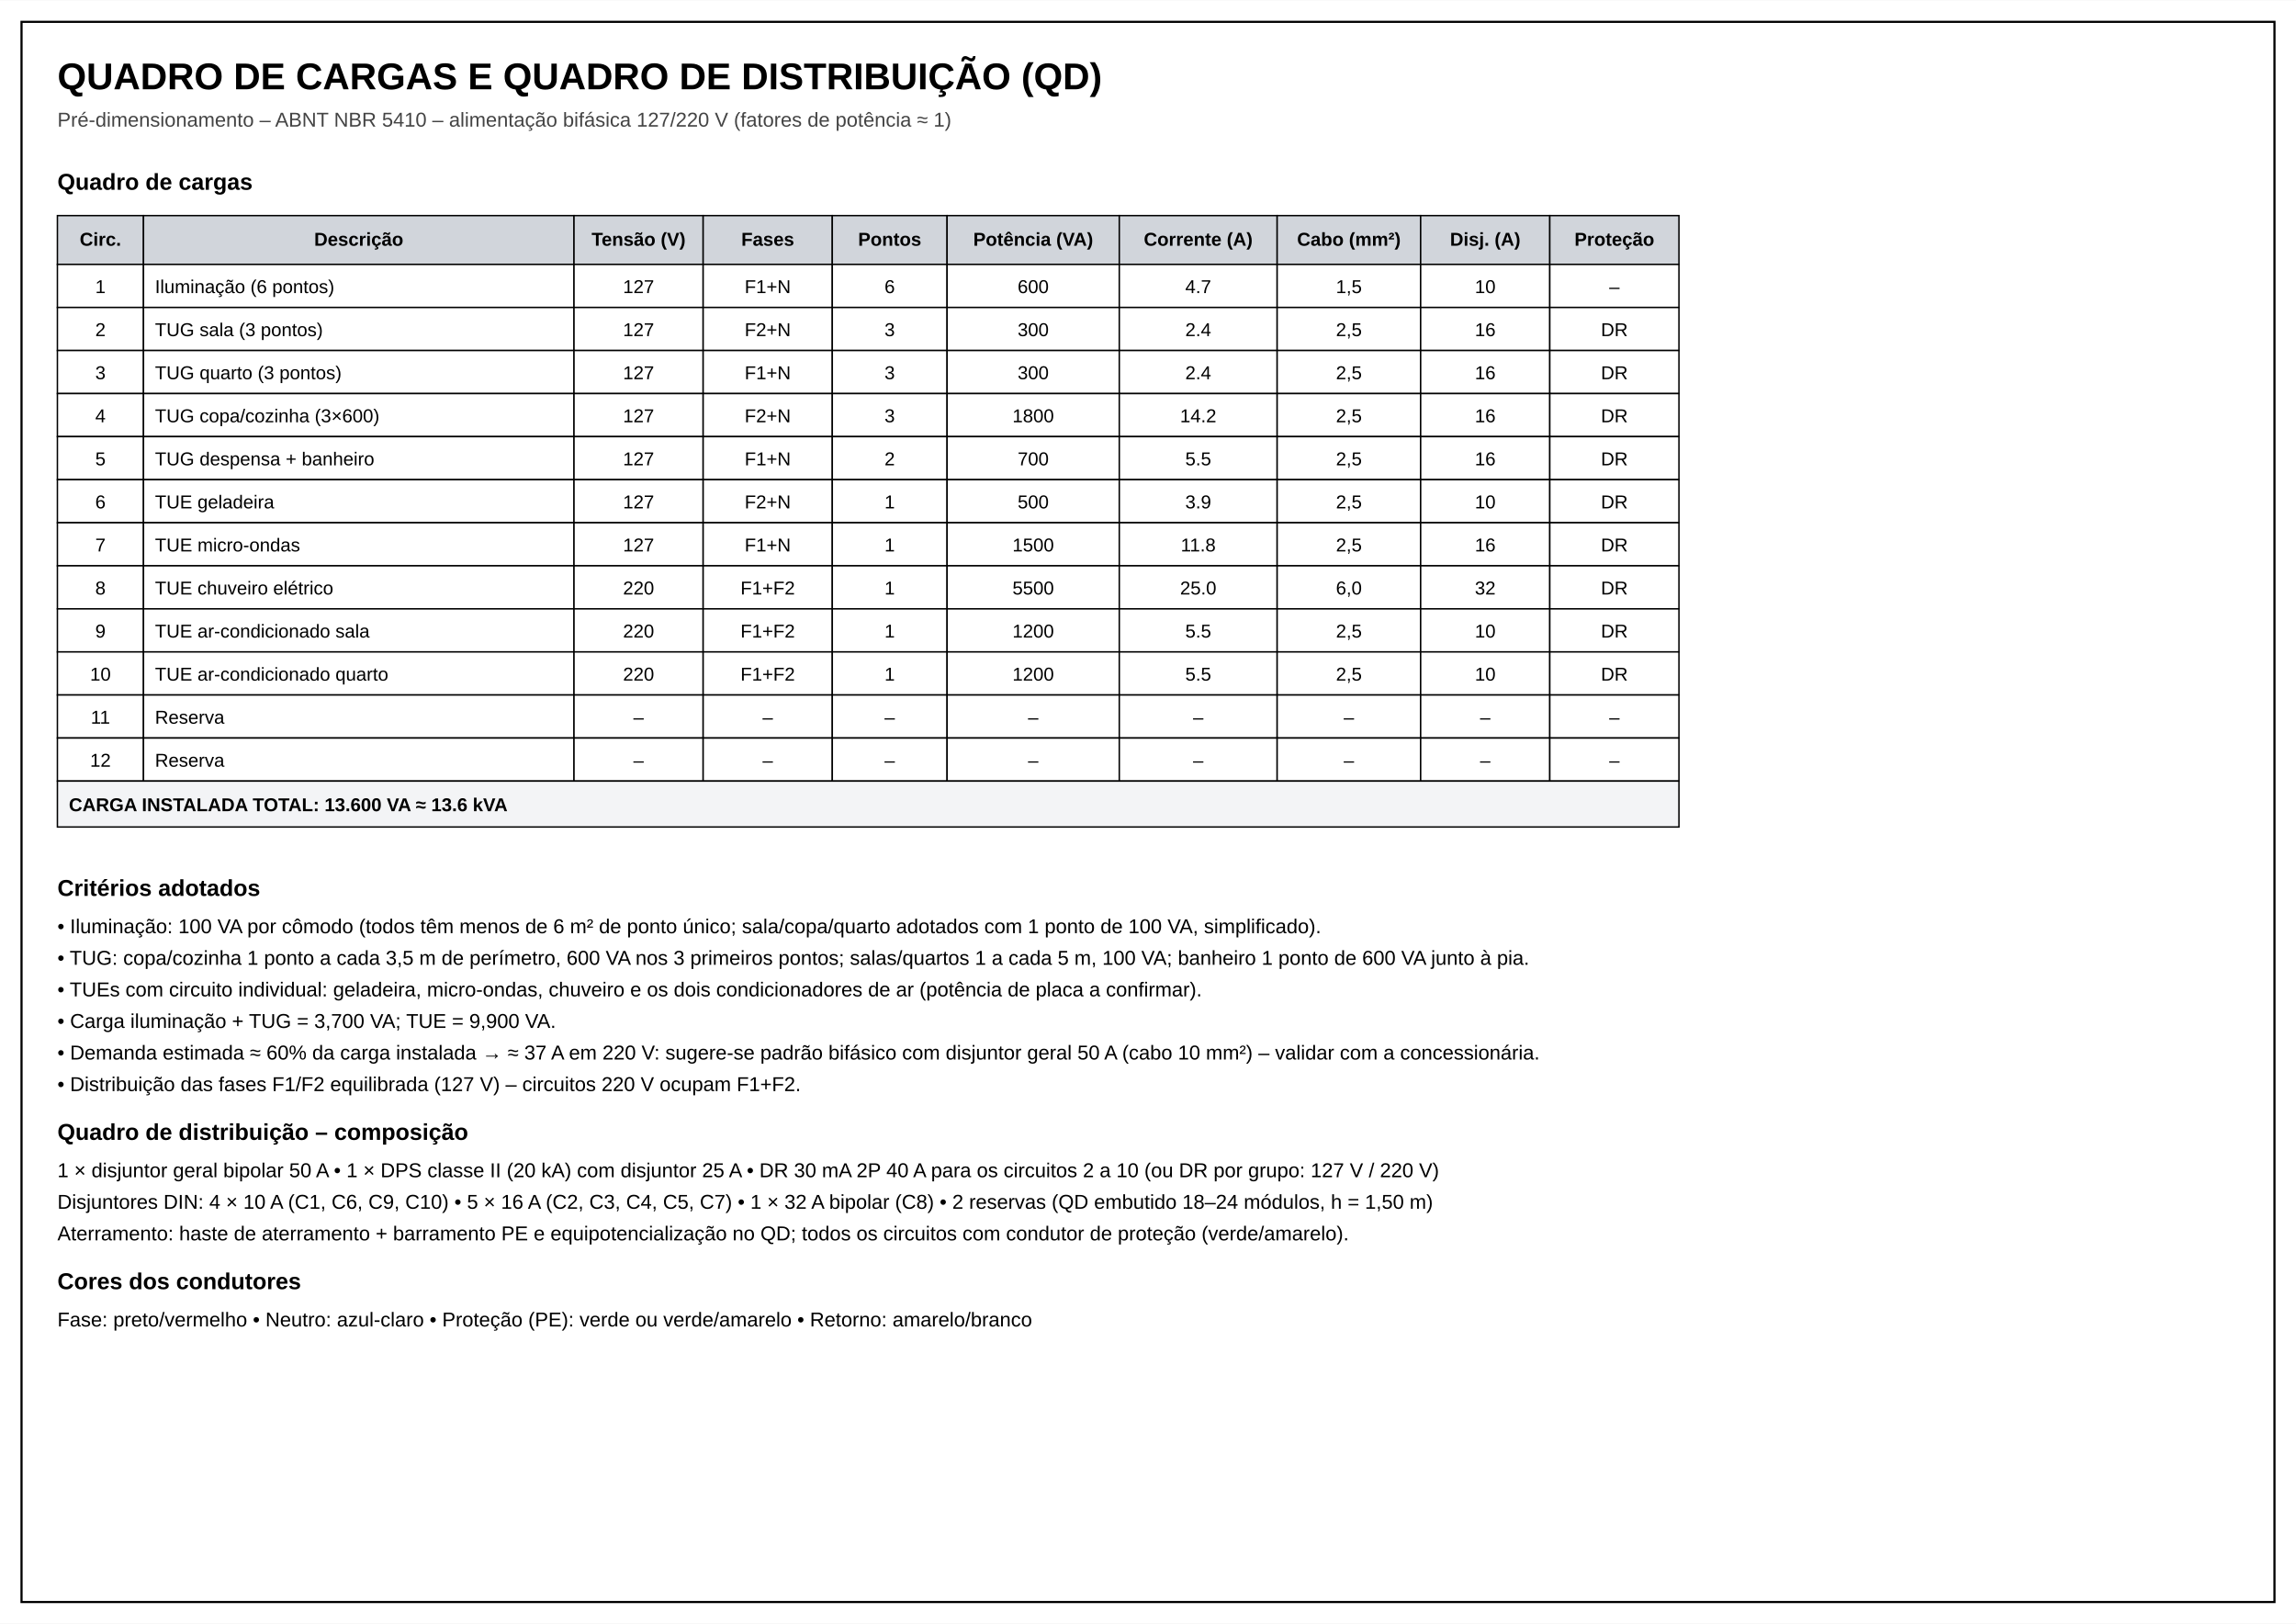
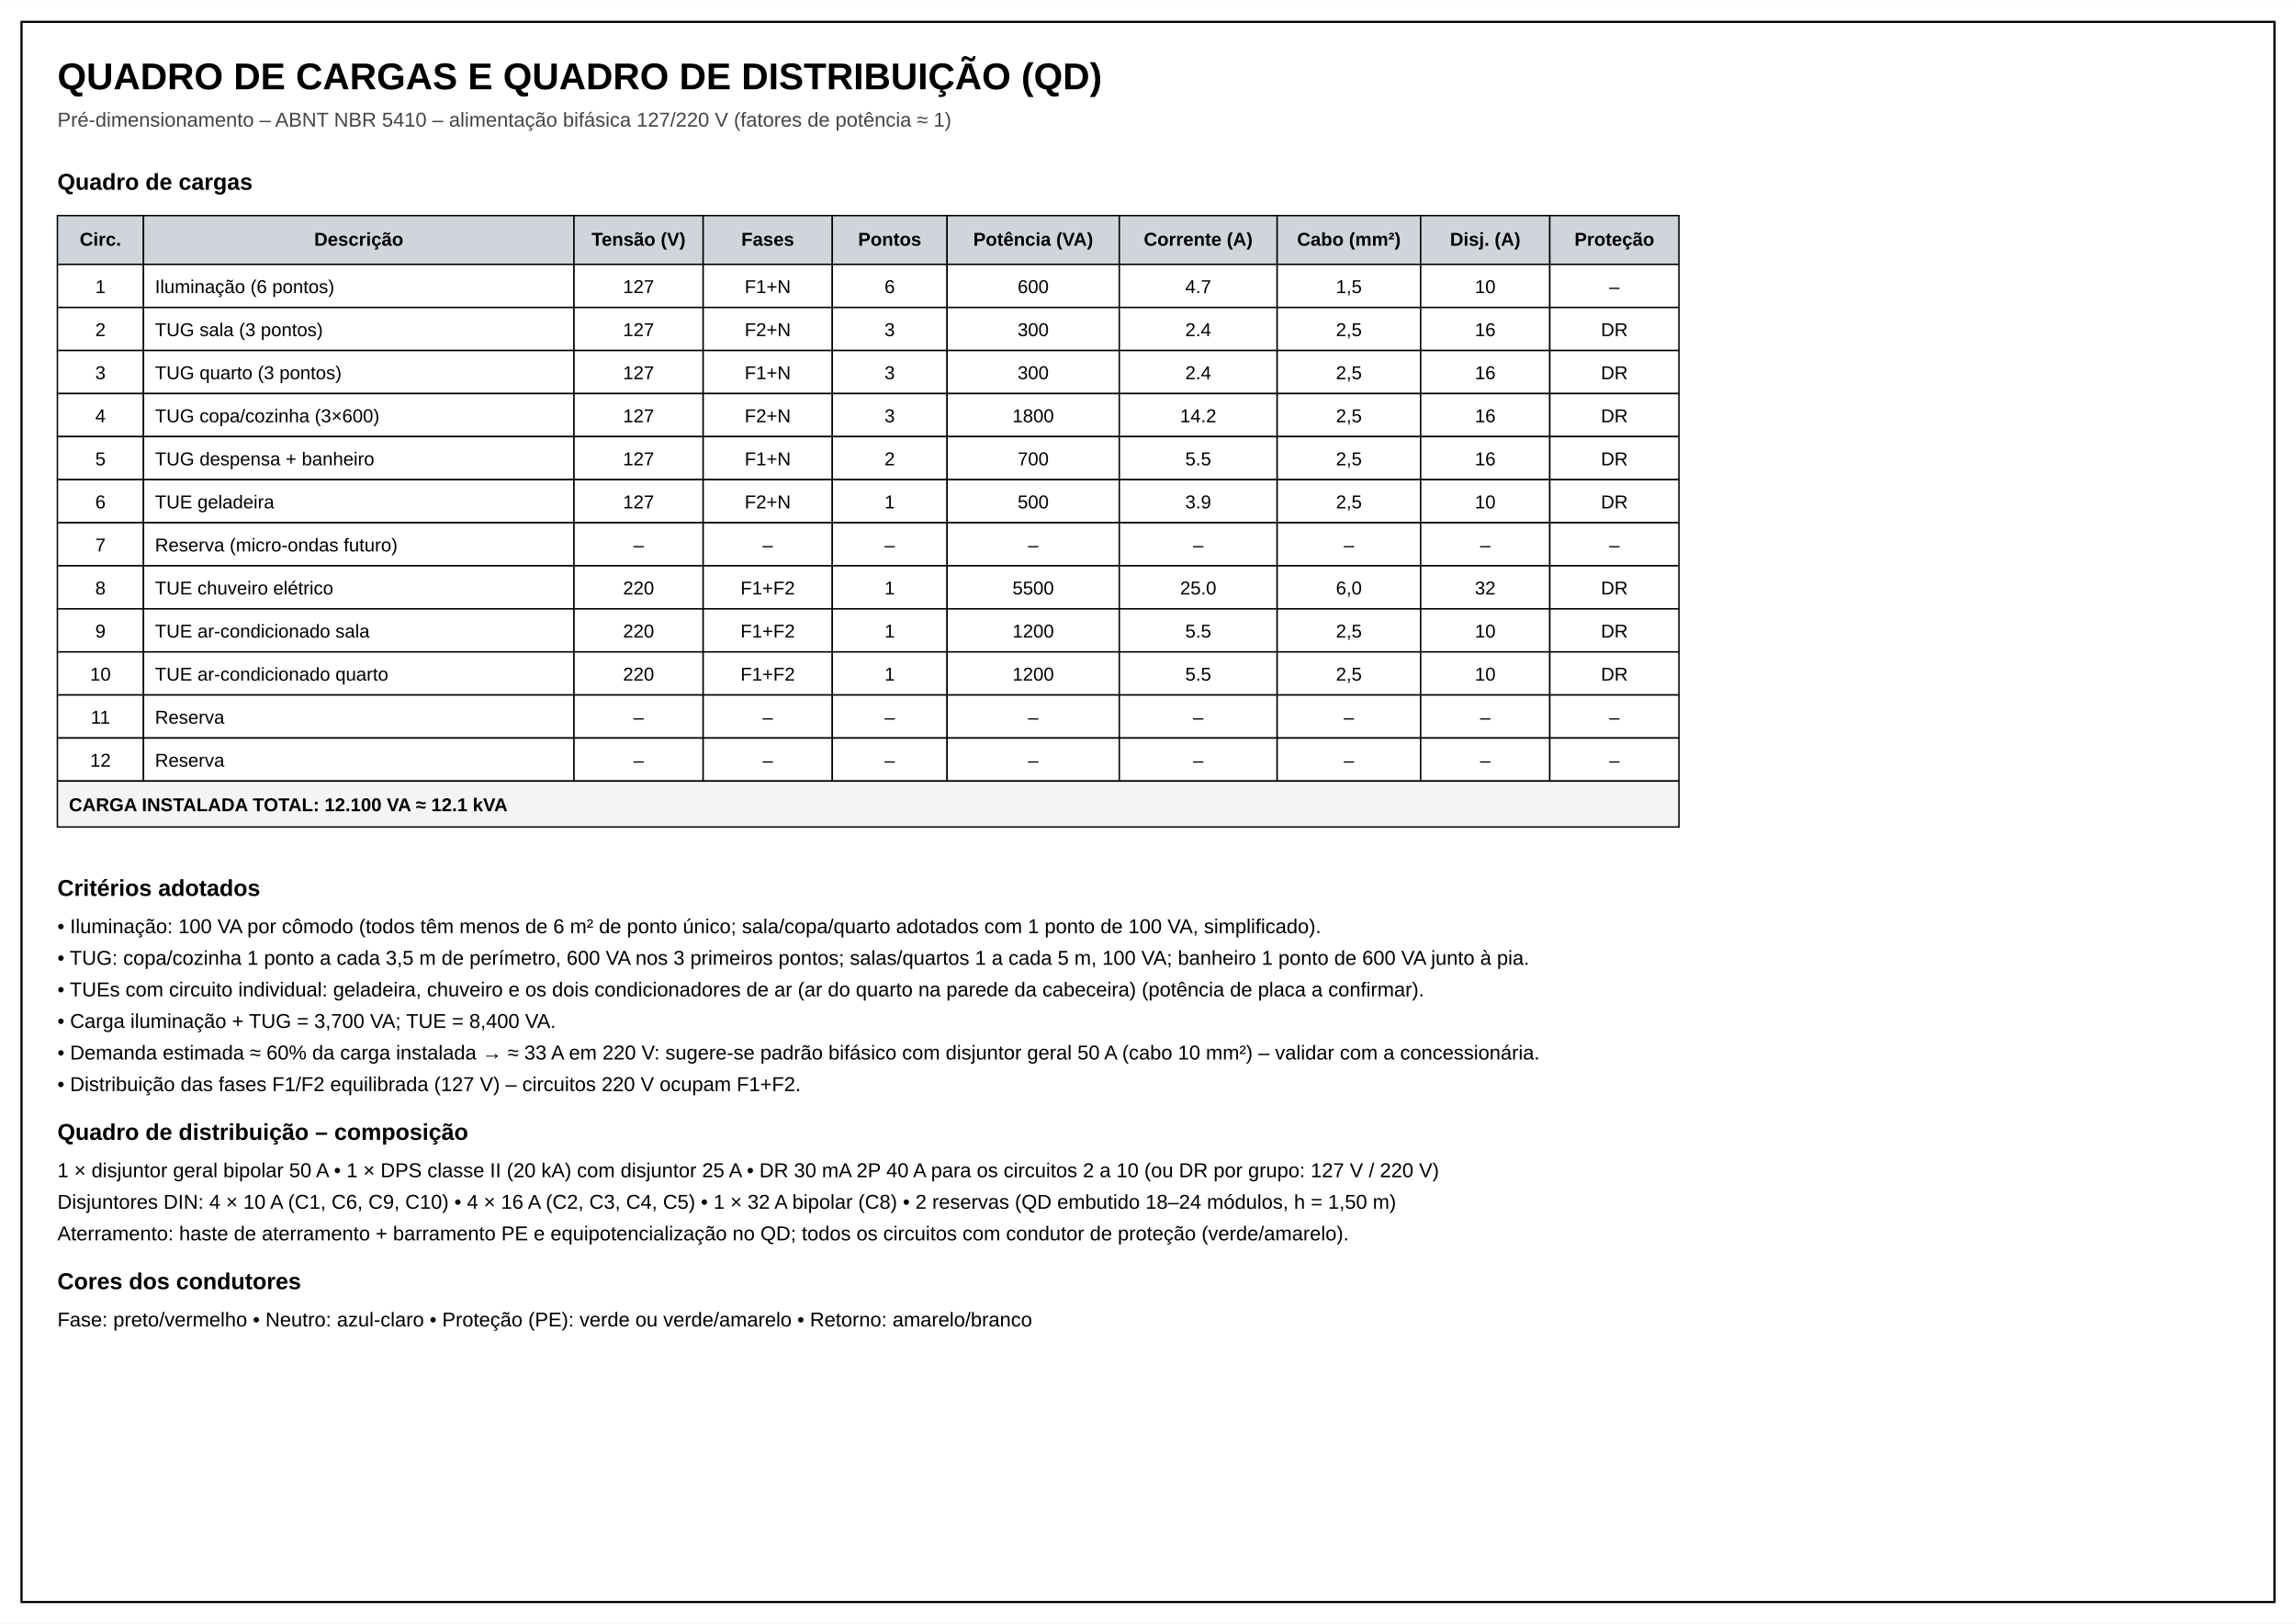
<svg xmlns="http://www.w3.org/2000/svg" viewBox="0 0 1600 1131" width="420mm" height="297mm" font-family="Arial, Helvetica, sans-serif">
  <rect width="1600" height="1131" fill="#fff" />
  <rect x="15" y="15" width="1570" height="1101" fill="none" stroke="#000" stroke-width="1.5" />
  <text x="40" y="62" font-size="26" font-weight="bold">QUADRO DE CARGAS E QUADRO DE DISTRIBUIÇÃO (QD)</text>
  <text x="40" y="88" font-size="14" fill="#444">Pré-dimensionamento – ABNT NBR 5410 – alimentação bifásica 127/220 V (fatores de potência ≈ 1)</text>
  <text x="40" y="132" font-size="16" font-weight="bold">Quadro de cargas</text>
  <g font-size="13">
    <rect x="40" y="150" width="60" height="34" fill="#d1d5db" stroke="#000" />
    <text x="70.0" y="171" text-anchor="middle" font-weight="bold">Circ.</text>
    <rect x="100" y="150" width="300" height="34" fill="#d1d5db" stroke="#000" />
    <text x="250.0" y="171" text-anchor="middle" font-weight="bold">Descrição</text>
    <rect x="400" y="150" width="90" height="34" fill="#d1d5db" stroke="#000" />
    <text x="445.0" y="171" text-anchor="middle" font-weight="bold">Tensão (V)</text>
    <rect x="490" y="150" width="90" height="34" fill="#d1d5db" stroke="#000" />
    <text x="535.0" y="171" text-anchor="middle" font-weight="bold">Fases</text>
    <rect x="580" y="150" width="80" height="34" fill="#d1d5db" stroke="#000" />
    <text x="620.0" y="171" text-anchor="middle" font-weight="bold">Pontos</text>
    <rect x="660" y="150" width="120" height="34" fill="#d1d5db" stroke="#000" />
    <text x="720.0" y="171" text-anchor="middle" font-weight="bold">Potência (VA)</text>
    <rect x="780" y="150" width="110" height="34" fill="#d1d5db" stroke="#000" />
    <text x="835.0" y="171" text-anchor="middle" font-weight="bold">Corrente (A)</text>
    <rect x="890" y="150" width="100" height="34" fill="#d1d5db" stroke="#000" />
    <text x="940.0" y="171" text-anchor="middle" font-weight="bold">Cabo (mm²)</text>
    <rect x="990" y="150" width="90" height="34" fill="#d1d5db" stroke="#000" />
    <text x="1035.0" y="171" text-anchor="middle" font-weight="bold">Disj. (A)</text>
    <rect x="1080" y="150" width="90" height="34" fill="#d1d5db" stroke="#000" />
    <text x="1125.0" y="171" text-anchor="middle" font-weight="bold">Proteção</text>
    <rect x="40" y="184" width="60" height="30" fill="#fff" stroke="#000" />
    <text x="70.0" y="204" text-anchor="middle">1</text>
    <rect x="100" y="184" width="300" height="30" fill="#fff" stroke="#000" />
    <text x="108" y="204" text-anchor="start">Iluminação (6 pontos)</text>
    <rect x="400" y="184" width="90" height="30" fill="#fff" stroke="#000" />
    <text x="445.0" y="204" text-anchor="middle">127</text>
    <rect x="490" y="184" width="90" height="30" fill="#fff" stroke="#000" />
    <text x="535.0" y="204" text-anchor="middle">F1+N</text>
    <rect x="580" y="184" width="80" height="30" fill="#fff" stroke="#000" />
    <text x="620.0" y="204" text-anchor="middle">6</text>
    <rect x="660" y="184" width="120" height="30" fill="#fff" stroke="#000" />
    <text x="720.0" y="204" text-anchor="middle">600</text>
    <rect x="780" y="184" width="110" height="30" fill="#fff" stroke="#000" />
    <text x="835.0" y="204" text-anchor="middle">4.7</text>
    <rect x="890" y="184" width="100" height="30" fill="#fff" stroke="#000" />
    <text x="940.0" y="204" text-anchor="middle">1,5</text>
    <rect x="990" y="184" width="90" height="30" fill="#fff" stroke="#000" />
    <text x="1035.0" y="204" text-anchor="middle">10</text>
    <rect x="1080" y="184" width="90" height="30" fill="#fff" stroke="#000" />
    <text x="1125.0" y="204" text-anchor="middle">–</text>
    <rect x="40" y="214" width="60" height="30" fill="#fff" stroke="#000" />
    <text x="70.0" y="234" text-anchor="middle">2</text>
    <rect x="100" y="214" width="300" height="30" fill="#fff" stroke="#000" />
    <text x="108" y="234" text-anchor="start">TUG sala (3 pontos)</text>
    <rect x="400" y="214" width="90" height="30" fill="#fff" stroke="#000" />
    <text x="445.0" y="234" text-anchor="middle">127</text>
    <rect x="490" y="214" width="90" height="30" fill="#fff" stroke="#000" />
    <text x="535.0" y="234" text-anchor="middle">F2+N</text>
    <rect x="580" y="214" width="80" height="30" fill="#fff" stroke="#000" />
    <text x="620.0" y="234" text-anchor="middle">3</text>
    <rect x="660" y="214" width="120" height="30" fill="#fff" stroke="#000" />
    <text x="720.0" y="234" text-anchor="middle">300</text>
    <rect x="780" y="214" width="110" height="30" fill="#fff" stroke="#000" />
    <text x="835.0" y="234" text-anchor="middle">2.4</text>
    <rect x="890" y="214" width="100" height="30" fill="#fff" stroke="#000" />
    <text x="940.0" y="234" text-anchor="middle">2,5</text>
    <rect x="990" y="214" width="90" height="30" fill="#fff" stroke="#000" />
    <text x="1035.0" y="234" text-anchor="middle">16</text>
    <rect x="1080" y="214" width="90" height="30" fill="#fff" stroke="#000" />
    <text x="1125.0" y="234" text-anchor="middle">DR</text>
    <rect x="40" y="244" width="60" height="30" fill="#fff" stroke="#000" />
    <text x="70.0" y="264" text-anchor="middle">3</text>
    <rect x="100" y="244" width="300" height="30" fill="#fff" stroke="#000" />
    <text x="108" y="264" text-anchor="start">TUG quarto (3 pontos)</text>
    <rect x="400" y="244" width="90" height="30" fill="#fff" stroke="#000" />
    <text x="445.0" y="264" text-anchor="middle">127</text>
    <rect x="490" y="244" width="90" height="30" fill="#fff" stroke="#000" />
    <text x="535.0" y="264" text-anchor="middle">F1+N</text>
    <rect x="580" y="244" width="80" height="30" fill="#fff" stroke="#000" />
    <text x="620.0" y="264" text-anchor="middle">3</text>
    <rect x="660" y="244" width="120" height="30" fill="#fff" stroke="#000" />
    <text x="720.0" y="264" text-anchor="middle">300</text>
    <rect x="780" y="244" width="110" height="30" fill="#fff" stroke="#000" />
    <text x="835.0" y="264" text-anchor="middle">2.4</text>
    <rect x="890" y="244" width="100" height="30" fill="#fff" stroke="#000" />
    <text x="940.0" y="264" text-anchor="middle">2,5</text>
    <rect x="990" y="244" width="90" height="30" fill="#fff" stroke="#000" />
    <text x="1035.0" y="264" text-anchor="middle">16</text>
    <rect x="1080" y="244" width="90" height="30" fill="#fff" stroke="#000" />
    <text x="1125.0" y="264" text-anchor="middle">DR</text>
    <rect x="40" y="274" width="60" height="30" fill="#fff" stroke="#000" />
    <text x="70.0" y="294" text-anchor="middle">4</text>
    <rect x="100" y="274" width="300" height="30" fill="#fff" stroke="#000" />
    <text x="108" y="294" text-anchor="start">TUG copa/cozinha (3×600)</text>
    <rect x="400" y="274" width="90" height="30" fill="#fff" stroke="#000" />
    <text x="445.0" y="294" text-anchor="middle">127</text>
    <rect x="490" y="274" width="90" height="30" fill="#fff" stroke="#000" />
    <text x="535.0" y="294" text-anchor="middle">F2+N</text>
    <rect x="580" y="274" width="80" height="30" fill="#fff" stroke="#000" />
    <text x="620.0" y="294" text-anchor="middle">3</text>
    <rect x="660" y="274" width="120" height="30" fill="#fff" stroke="#000" />
    <text x="720.0" y="294" text-anchor="middle">1800</text>
    <rect x="780" y="274" width="110" height="30" fill="#fff" stroke="#000" />
    <text x="835.0" y="294" text-anchor="middle">14.2</text>
    <rect x="890" y="274" width="100" height="30" fill="#fff" stroke="#000" />
    <text x="940.0" y="294" text-anchor="middle">2,5</text>
    <rect x="990" y="274" width="90" height="30" fill="#fff" stroke="#000" />
    <text x="1035.0" y="294" text-anchor="middle">16</text>
    <rect x="1080" y="274" width="90" height="30" fill="#fff" stroke="#000" />
    <text x="1125.0" y="294" text-anchor="middle">DR</text>
    <rect x="40" y="304" width="60" height="30" fill="#fff" stroke="#000" />
    <text x="70.0" y="324" text-anchor="middle">5</text>
    <rect x="100" y="304" width="300" height="30" fill="#fff" stroke="#000" />
    <text x="108" y="324" text-anchor="start">TUG despensa + banheiro</text>
    <rect x="400" y="304" width="90" height="30" fill="#fff" stroke="#000" />
    <text x="445.0" y="324" text-anchor="middle">127</text>
    <rect x="490" y="304" width="90" height="30" fill="#fff" stroke="#000" />
    <text x="535.0" y="324" text-anchor="middle">F1+N</text>
    <rect x="580" y="304" width="80" height="30" fill="#fff" stroke="#000" />
    <text x="620.0" y="324" text-anchor="middle">2</text>
    <rect x="660" y="304" width="120" height="30" fill="#fff" stroke="#000" />
    <text x="720.0" y="324" text-anchor="middle">700</text>
    <rect x="780" y="304" width="110" height="30" fill="#fff" stroke="#000" />
    <text x="835.0" y="324" text-anchor="middle">5.5</text>
    <rect x="890" y="304" width="100" height="30" fill="#fff" stroke="#000" />
    <text x="940.0" y="324" text-anchor="middle">2,5</text>
    <rect x="990" y="304" width="90" height="30" fill="#fff" stroke="#000" />
    <text x="1035.0" y="324" text-anchor="middle">16</text>
    <rect x="1080" y="304" width="90" height="30" fill="#fff" stroke="#000" />
    <text x="1125.0" y="324" text-anchor="middle">DR</text>
    <rect x="40" y="334" width="60" height="30" fill="#fff" stroke="#000" />
    <text x="70.0" y="354" text-anchor="middle">6</text>
    <rect x="100" y="334" width="300" height="30" fill="#fff" stroke="#000" />
    <text x="108" y="354" text-anchor="start">TUE geladeira</text>
    <rect x="400" y="334" width="90" height="30" fill="#fff" stroke="#000" />
    <text x="445.0" y="354" text-anchor="middle">127</text>
    <rect x="490" y="334" width="90" height="30" fill="#fff" stroke="#000" />
    <text x="535.0" y="354" text-anchor="middle">F2+N</text>
    <rect x="580" y="334" width="80" height="30" fill="#fff" stroke="#000" />
    <text x="620.0" y="354" text-anchor="middle">1</text>
    <rect x="660" y="334" width="120" height="30" fill="#fff" stroke="#000" />
    <text x="720.0" y="354" text-anchor="middle">500</text>
    <rect x="780" y="334" width="110" height="30" fill="#fff" stroke="#000" />
    <text x="835.0" y="354" text-anchor="middle">3.9</text>
    <rect x="890" y="334" width="100" height="30" fill="#fff" stroke="#000" />
    <text x="940.0" y="354" text-anchor="middle">2,5</text>
    <rect x="990" y="334" width="90" height="30" fill="#fff" stroke="#000" />
    <text x="1035.0" y="354" text-anchor="middle">10</text>
    <rect x="1080" y="334" width="90" height="30" fill="#fff" stroke="#000" />
    <text x="1125.0" y="354" text-anchor="middle">DR</text>
    <rect x="40" y="364" width="60" height="30" fill="#fff" stroke="#000" />
    <text x="70.0" y="384" text-anchor="middle">7</text>
    <rect x="100" y="364" width="300" height="30" fill="#fff" stroke="#000" />
-     <text x="108" y="384" text-anchor="start">TUE micro-ondas</text>
+     <text x="108" y="384" text-anchor="start">Reserva (micro-ondas futuro)</text>
    <rect x="400" y="364" width="90" height="30" fill="#fff" stroke="#000" />
-     <text x="445.0" y="384" text-anchor="middle">127</text>
+     <text x="445.0" y="384" text-anchor="middle">–</text>
    <rect x="490" y="364" width="90" height="30" fill="#fff" stroke="#000" />
-     <text x="535.0" y="384" text-anchor="middle">F1+N</text>
+     <text x="535.0" y="384" text-anchor="middle">–</text>
    <rect x="580" y="364" width="80" height="30" fill="#fff" stroke="#000" />
-     <text x="620.0" y="384" text-anchor="middle">1</text>
+     <text x="620.0" y="384" text-anchor="middle">–</text>
    <rect x="660" y="364" width="120" height="30" fill="#fff" stroke="#000" />
-     <text x="720.0" y="384" text-anchor="middle">1500</text>
+     <text x="720.0" y="384" text-anchor="middle">–</text>
    <rect x="780" y="364" width="110" height="30" fill="#fff" stroke="#000" />
-     <text x="835.0" y="384" text-anchor="middle">11.8</text>
+     <text x="835.0" y="384" text-anchor="middle">–</text>
    <rect x="890" y="364" width="100" height="30" fill="#fff" stroke="#000" />
-     <text x="940.0" y="384" text-anchor="middle">2,5</text>
+     <text x="940.0" y="384" text-anchor="middle">–</text>
    <rect x="990" y="364" width="90" height="30" fill="#fff" stroke="#000" />
-     <text x="1035.0" y="384" text-anchor="middle">16</text>
+     <text x="1035.0" y="384" text-anchor="middle">–</text>
    <rect x="1080" y="364" width="90" height="30" fill="#fff" stroke="#000" />
-     <text x="1125.0" y="384" text-anchor="middle">DR</text>
+     <text x="1125.0" y="384" text-anchor="middle">–</text>
    <rect x="40" y="394" width="60" height="30" fill="#fff" stroke="#000" />
    <text x="70.0" y="414" text-anchor="middle">8</text>
    <rect x="100" y="394" width="300" height="30" fill="#fff" stroke="#000" />
    <text x="108" y="414" text-anchor="start">TUE chuveiro elétrico</text>
    <rect x="400" y="394" width="90" height="30" fill="#fff" stroke="#000" />
    <text x="445.0" y="414" text-anchor="middle">220</text>
    <rect x="490" y="394" width="90" height="30" fill="#fff" stroke="#000" />
    <text x="535.0" y="414" text-anchor="middle">F1+F2</text>
    <rect x="580" y="394" width="80" height="30" fill="#fff" stroke="#000" />
    <text x="620.0" y="414" text-anchor="middle">1</text>
    <rect x="660" y="394" width="120" height="30" fill="#fff" stroke="#000" />
    <text x="720.0" y="414" text-anchor="middle">5500</text>
    <rect x="780" y="394" width="110" height="30" fill="#fff" stroke="#000" />
    <text x="835.0" y="414" text-anchor="middle">25.0</text>
    <rect x="890" y="394" width="100" height="30" fill="#fff" stroke="#000" />
    <text x="940.0" y="414" text-anchor="middle">6,0</text>
    <rect x="990" y="394" width="90" height="30" fill="#fff" stroke="#000" />
    <text x="1035.0" y="414" text-anchor="middle">32</text>
    <rect x="1080" y="394" width="90" height="30" fill="#fff" stroke="#000" />
    <text x="1125.0" y="414" text-anchor="middle">DR</text>
    <rect x="40" y="424" width="60" height="30" fill="#fff" stroke="#000" />
    <text x="70.0" y="444" text-anchor="middle">9</text>
    <rect x="100" y="424" width="300" height="30" fill="#fff" stroke="#000" />
    <text x="108" y="444" text-anchor="start">TUE ar-condicionado sala</text>
    <rect x="400" y="424" width="90" height="30" fill="#fff" stroke="#000" />
    <text x="445.0" y="444" text-anchor="middle">220</text>
    <rect x="490" y="424" width="90" height="30" fill="#fff" stroke="#000" />
    <text x="535.0" y="444" text-anchor="middle">F1+F2</text>
    <rect x="580" y="424" width="80" height="30" fill="#fff" stroke="#000" />
    <text x="620.0" y="444" text-anchor="middle">1</text>
    <rect x="660" y="424" width="120" height="30" fill="#fff" stroke="#000" />
    <text x="720.0" y="444" text-anchor="middle">1200</text>
    <rect x="780" y="424" width="110" height="30" fill="#fff" stroke="#000" />
    <text x="835.0" y="444" text-anchor="middle">5.5</text>
    <rect x="890" y="424" width="100" height="30" fill="#fff" stroke="#000" />
    <text x="940.0" y="444" text-anchor="middle">2,5</text>
    <rect x="990" y="424" width="90" height="30" fill="#fff" stroke="#000" />
    <text x="1035.0" y="444" text-anchor="middle">10</text>
    <rect x="1080" y="424" width="90" height="30" fill="#fff" stroke="#000" />
    <text x="1125.0" y="444" text-anchor="middle">DR</text>
    <rect x="40" y="454" width="60" height="30" fill="#fff" stroke="#000" />
    <text x="70.0" y="474" text-anchor="middle">10</text>
    <rect x="100" y="454" width="300" height="30" fill="#fff" stroke="#000" />
    <text x="108" y="474" text-anchor="start">TUE ar-condicionado quarto</text>
    <rect x="400" y="454" width="90" height="30" fill="#fff" stroke="#000" />
    <text x="445.0" y="474" text-anchor="middle">220</text>
    <rect x="490" y="454" width="90" height="30" fill="#fff" stroke="#000" />
    <text x="535.0" y="474" text-anchor="middle">F1+F2</text>
    <rect x="580" y="454" width="80" height="30" fill="#fff" stroke="#000" />
    <text x="620.0" y="474" text-anchor="middle">1</text>
    <rect x="660" y="454" width="120" height="30" fill="#fff" stroke="#000" />
    <text x="720.0" y="474" text-anchor="middle">1200</text>
    <rect x="780" y="454" width="110" height="30" fill="#fff" stroke="#000" />
    <text x="835.0" y="474" text-anchor="middle">5.5</text>
    <rect x="890" y="454" width="100" height="30" fill="#fff" stroke="#000" />
    <text x="940.0" y="474" text-anchor="middle">2,5</text>
    <rect x="990" y="454" width="90" height="30" fill="#fff" stroke="#000" />
    <text x="1035.0" y="474" text-anchor="middle">10</text>
    <rect x="1080" y="454" width="90" height="30" fill="#fff" stroke="#000" />
    <text x="1125.0" y="474" text-anchor="middle">DR</text>
    <rect x="40" y="484" width="60" height="30" fill="#fff" stroke="#000" />
    <text x="70.0" y="504" text-anchor="middle">11</text>
    <rect x="100" y="484" width="300" height="30" fill="#fff" stroke="#000" />
    <text x="108" y="504" text-anchor="start">Reserva</text>
    <rect x="400" y="484" width="90" height="30" fill="#fff" stroke="#000" />
    <text x="445.0" y="504" text-anchor="middle">–</text>
    <rect x="490" y="484" width="90" height="30" fill="#fff" stroke="#000" />
    <text x="535.0" y="504" text-anchor="middle">–</text>
    <rect x="580" y="484" width="80" height="30" fill="#fff" stroke="#000" />
    <text x="620.0" y="504" text-anchor="middle">–</text>
    <rect x="660" y="484" width="120" height="30" fill="#fff" stroke="#000" />
    <text x="720.0" y="504" text-anchor="middle">–</text>
    <rect x="780" y="484" width="110" height="30" fill="#fff" stroke="#000" />
    <text x="835.0" y="504" text-anchor="middle">–</text>
    <rect x="890" y="484" width="100" height="30" fill="#fff" stroke="#000" />
    <text x="940.0" y="504" text-anchor="middle">–</text>
    <rect x="990" y="484" width="90" height="30" fill="#fff" stroke="#000" />
    <text x="1035.0" y="504" text-anchor="middle">–</text>
    <rect x="1080" y="484" width="90" height="30" fill="#fff" stroke="#000" />
    <text x="1125.0" y="504" text-anchor="middle">–</text>
    <rect x="40" y="514" width="60" height="30" fill="#fff" stroke="#000" />
    <text x="70.0" y="534" text-anchor="middle">12</text>
    <rect x="100" y="514" width="300" height="30" fill="#fff" stroke="#000" />
    <text x="108" y="534" text-anchor="start">Reserva</text>
    <rect x="400" y="514" width="90" height="30" fill="#fff" stroke="#000" />
    <text x="445.0" y="534" text-anchor="middle">–</text>
    <rect x="490" y="514" width="90" height="30" fill="#fff" stroke="#000" />
    <text x="535.0" y="534" text-anchor="middle">–</text>
    <rect x="580" y="514" width="80" height="30" fill="#fff" stroke="#000" />
    <text x="620.0" y="534" text-anchor="middle">–</text>
    <rect x="660" y="514" width="120" height="30" fill="#fff" stroke="#000" />
    <text x="720.0" y="534" text-anchor="middle">–</text>
    <rect x="780" y="514" width="110" height="30" fill="#fff" stroke="#000" />
    <text x="835.0" y="534" text-anchor="middle">–</text>
    <rect x="890" y="514" width="100" height="30" fill="#fff" stroke="#000" />
    <text x="940.0" y="534" text-anchor="middle">–</text>
    <rect x="990" y="514" width="90" height="30" fill="#fff" stroke="#000" />
    <text x="1035.0" y="534" text-anchor="middle">–</text>
    <rect x="1080" y="514" width="90" height="30" fill="#fff" stroke="#000" />
    <text x="1125.0" y="534" text-anchor="middle">–</text>
    <rect x="40" y="544" width="1130" height="32" fill="#f3f4f6" stroke="#000" />
-     <text x="48" y="565" font-weight="bold">CARGA INSTALADA TOTAL: 13.600 VA ≈ 13.6 kVA</text>
+     <text x="48" y="565" font-weight="bold">CARGA INSTALADA TOTAL: 12.100 VA ≈ 12.1 kVA</text>
  </g>
  <g font-size="14">
    <text x="40" y="624" font-weight="bold" font-size="16">Critérios adotados</text>
    <text x="40" y="650">• Iluminação: 100 VA por cômodo (todos têm menos de 6 m² de ponto único; sala/copa/quarto adotados com 1 ponto de 100 VA, simplificado).</text>
    <text x="40" y="672">• TUG: copa/cozinha 1 ponto a cada 3,5 m de perímetro, 600 VA nos 3 primeiros pontos; salas/quartos 1 a cada 5 m, 100 VA; banheiro 1 ponto de 600 VA junto à pia.</text>
-     <text x="40" y="694">• TUEs com circuito individual: geladeira, micro-ondas, chuveiro e os dois condicionadores de ar (potência de placa a confirmar).</text>
-     <text x="40" y="716">• Carga iluminação + TUG = 3,700 VA; TUE = 9,900 VA.</text>
-     <text x="40" y="738">• Demanda estimada ≈ 60% da carga instalada → ≈ 37 A em 220 V: sugere-se padrão bifásico com disjuntor geral 50 A (cabo 10 mm²) – validar com a concessionária.</text>
+     <text x="40" y="694">• TUEs com circuito individual: geladeira, chuveiro e os dois condicionadores de ar (ar do quarto na parede da cabeceira) (potência de placa a confirmar).</text>
+     <text x="40" y="716">• Carga iluminação + TUG = 3,700 VA; TUE = 8,400 VA.</text>
+     <text x="40" y="738">• Demanda estimada ≈ 60% da carga instalada → ≈ 33 A em 220 V: sugere-se padrão bifásico com disjuntor geral 50 A (cabo 10 mm²) – validar com a concessionária.</text>
    <text x="40" y="760">• Distribuição das fases F1/F2 equilibrada (127 V) – circuitos 220 V ocupam F1+F2.</text>
    <text x="40" y="794" font-weight="bold" font-size="16">Quadro de distribuição – composição</text>
    <text x="40" y="820">1 × disjuntor geral bipolar 50 A  •  1 × DPS classe II (20 kA) com disjuntor 25 A  •  DR 30 mA 2P 40 A para os circuitos 2 a 10 (ou DR por grupo: 127 V / 220 V)</text>
-     <text x="40" y="842">Disjuntores DIN: 4 × 10 A (C1, C6, C9, C10) • 5 × 16 A (C2, C3, C4, C5, C7) • 1 × 32 A bipolar (C8) • 2 reservas  (QD embutido 18–24 módulos, h = 1,50 m)</text>
+     <text x="40" y="842">Disjuntores DIN: 4 × 10 A (C1, C6, C9, C10) • 4 × 16 A (C2, C3, C4, C5) • 1 × 32 A bipolar (C8) • 2 reservas  (QD embutido 18–24 módulos, h = 1,50 m)</text>
    <text x="40" y="864">Aterramento: haste de aterramento + barramento PE e equipotencialização no QD; todos os circuitos com condutor de proteção (verde/amarelo).</text>
    <text x="40" y="898" font-weight="bold" font-size="16">Cores dos condutores</text>
    <text x="40" y="924">Fase: preto/vermelho • Neutro: azul-claro • Proteção (PE): verde ou verde/amarelo • Retorno: amarelo/branco</text>
  </g>
</svg>
